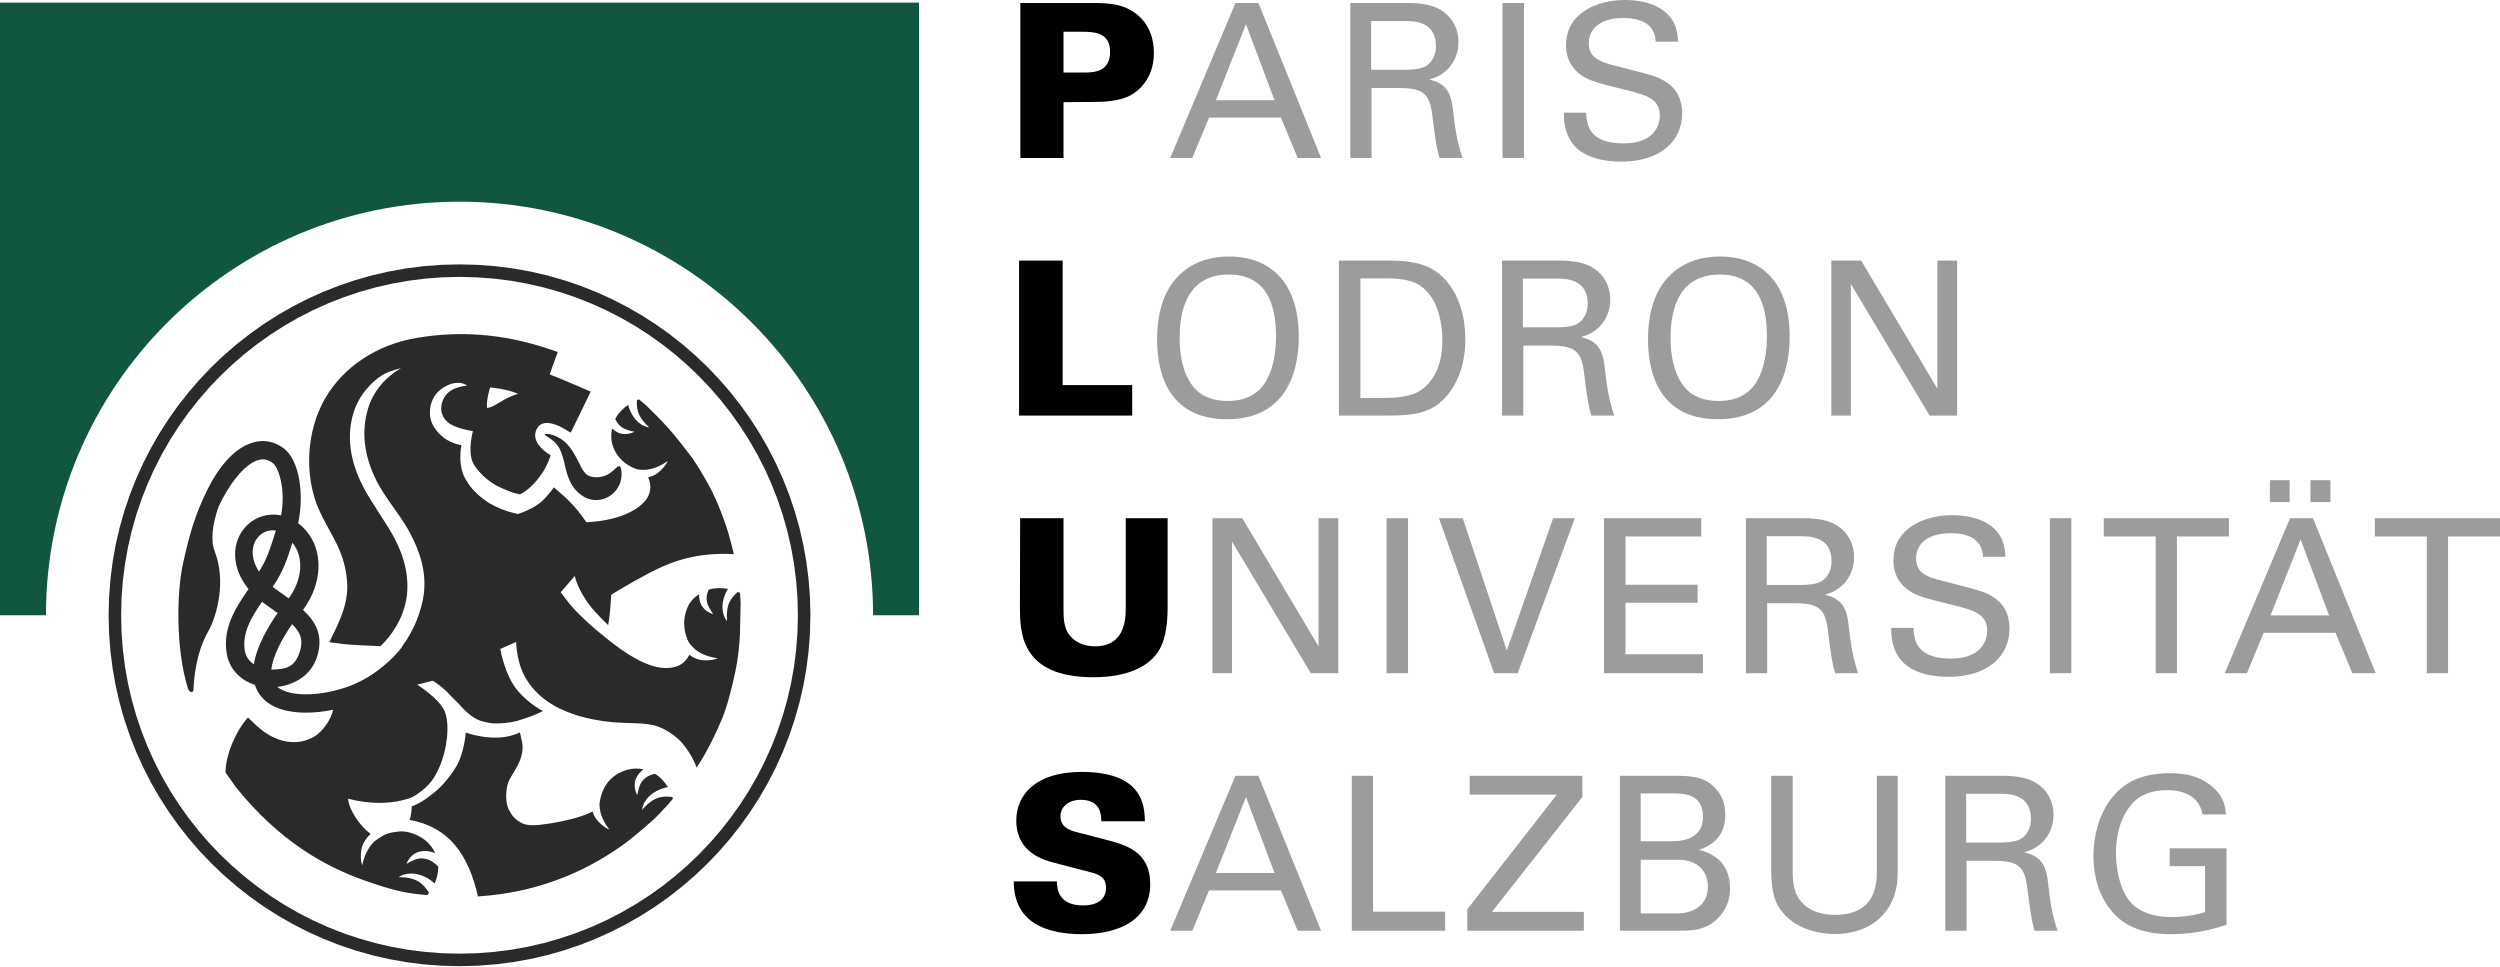
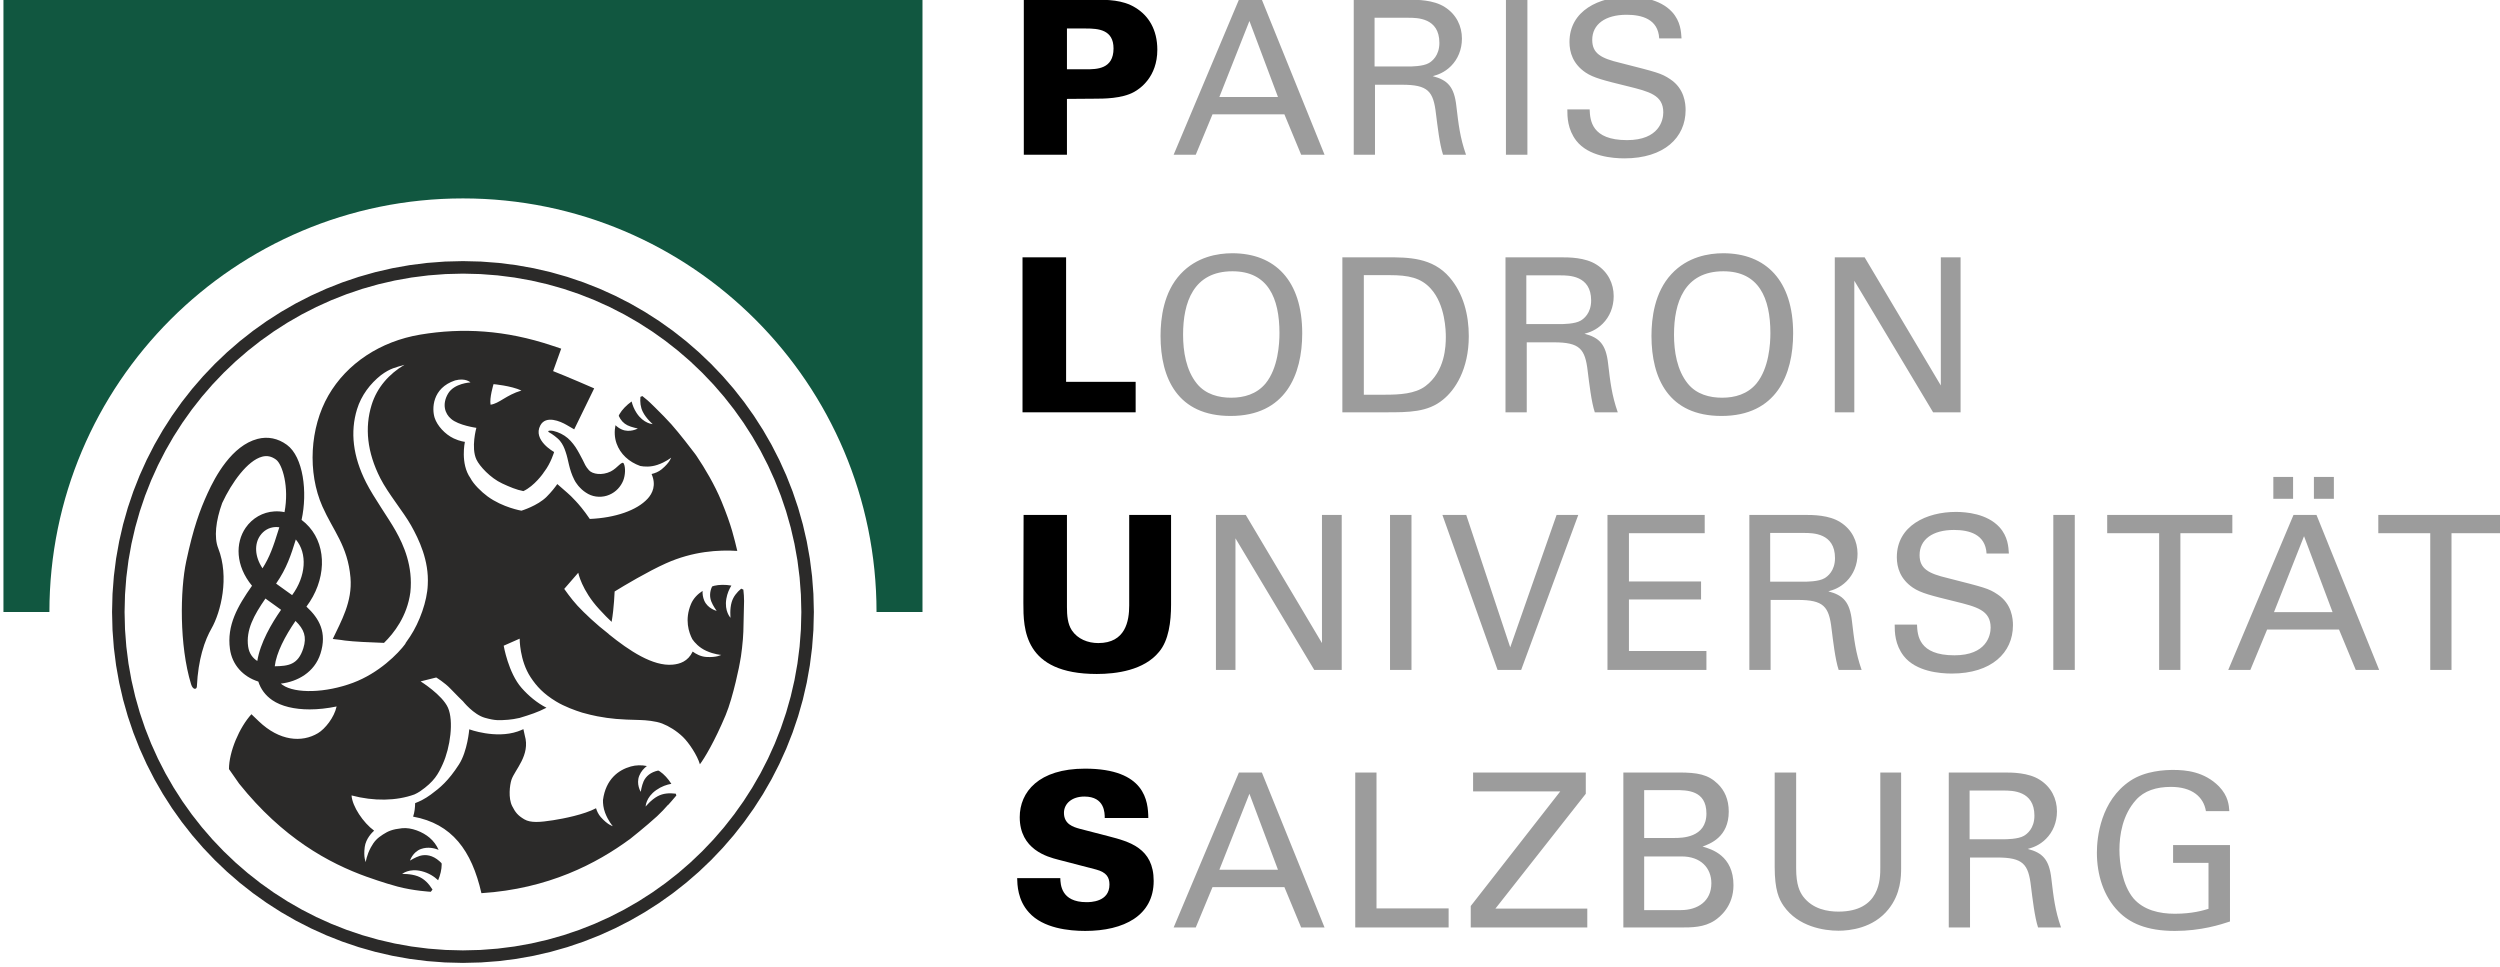
- <svg xmlns="http://www.w3.org/2000/svg" xml:space="preserve" version="1.1" style="clip-rule:evenodd;fill-rule:evenodd;image-rendering:optimizeQuality;shape-rendering:geometricPrecision;text-rendering:geometricPrecision" viewBox="0 0 9999.089 3864.34" height="198.234" id="svg35">
+ <svg xmlns="http://www.w3.org/2000/svg" xml:space="preserve" version="1.1" style="clip-rule:evenodd;fill-rule:evenodd;image-rendering:optimizeQuality;shape-rendering:geometricPrecision;text-rendering:geometricPrecision" viewBox="0 0 512.936 3864.34" height="198.234" id="svg35" width="512.936">
  <defs id="defs4">
    <style type="text/css" id="style2">.fil3,.fil4{fill:#000;fill-rule:nonzero}.fil4{fill:#9c9c9c}</style>
  </defs>
-   <g id="Ebene_x0020_1" transform="translate(-993.32 -1081.28)">
+   <g id="Ebene_x0020_1" transform="translate(-5722.602 -1094.349)">
    <g id="g11">
      <path d="M4184.6 3542.12h50.1l-1.83 72.2-5.42 71.27-8.92 70.23-12.35 69.12-15.67 67.91-18.92 66.6-22.07 65.23-25.14 63.73-28.11 62.18-31 60.51-33.79 58.77-36.52 56.95-39.13 55.02-41.66 53.02-44.12 50.92-46.47 48.75-48.74 46.46-50.93 44.12-53.01 41.67-55.03 39.12-56.94 36.51-58.77 33.8-60.51 30.99-62.18 28.12-63.73 25.13-65.21 22.08-66.62 18.91-67.9 15.67-69.11 12.35-70.23 8.92-71.27 5.42-72.19 1.82v-50.08l69.67-1.76 68.73-5.24 67.73-8.6 66.63-11.91 65.48-15.11 64.2-18.23 62.87-21.28 61.45-24.23 59.94-27.1 58.35-29.89 56.67-32.58 54.91-35.21 53.07-37.74 51.13-40.19 49.13-42.54 47-44.82 44.83-47.01 42.54-49.12 40.18-51.14 37.75-53.06 35.2-54.92 32.59-56.67 29.9-58.35 27.09-59.94 24.24-61.45 21.27-62.87 18.24-64.22 15.11-65.47 11.91-66.64 8.6-67.73 5.24-68.73 1.75-69.68zM2831.21 2188.78v-50.08l72.19 1.82 71.27 5.42 70.23 8.92 69.11 12.35 67.9 15.67 66.62 18.91 65.21 22.08 63.73 25.13 62.18 28.11 60.51 30.99 58.77 33.81 56.94 36.5 55.03 39.12 53.01 41.67 50.93 44.11 48.74 46.47 46.47 48.73 44.12 50.93 41.66 53.01 39.13 55.03 36.51 56.94 33.8 58.77 31 60.51 28.11 62.17 25.14 63.73 22.07 65.21 18.92 66.61 15.67 67.9 12.35 69.11 8.92 70.23 5.42 71.27 1.83 72.19h-50.1l-1.75-69.67-5.24-68.73-8.6-67.73-11.91-66.63-15.11-65.46-18.24-64.21-21.27-62.87-24.24-61.45-27.09-59.93-29.9-58.35-32.58-56.67-35.21-54.91-37.75-53.07-40.18-51.13-42.54-49.11-44.83-47.01-47-44.83-49.13-42.53-51.13-40.19-53.07-37.74-54.91-35.2-56.67-32.59-58.35-29.89-59.94-27.09-61.45-24.23-62.87-21.28-64.2-18.23-65.48-15.11-66.63-11.91-67.73-8.6-68.73-5.24-69.67-1.76zM1477.8 3542.12h-50.1l1.83-72.19 5.42-71.27 8.92-70.23 12.35-69.11 15.67-67.9 18.92-66.61 22.07-65.21 25.14-63.74 28.12-62.16 30.99-60.51 33.81-58.77 36.5-56.94 39.13-55.03 41.67-53.01 44.12-50.92 46.46-48.74 48.75-46.47 50.92-44.11 53.02-41.67 55.03-39.12 56.94-36.51 58.78-33.8 60.51-30.99 62.17-28.11 63.74-25.13 65.21-22.08 66.61-18.91 67.9-15.67 69.12-12.35 70.23-8.92 71.27-5.42 72.19-1.82v50.08l-69.67 1.76-68.73 5.24-67.73 8.6-66.64 11.91-65.46 15.11-64.21 18.23-62.87 21.28-61.46 24.23-59.93 27.09-58.35 29.89-56.68 32.6-54.91 35.19-53.07 37.74-51.14 40.19-49.12 42.53-47.01 44.83-44.82 47-42.54 49.12-40.19 51.13-37.75 53.07-35.2 54.91-32.59 56.67-29.89 58.35-27.1 59.94-24.24 61.44-21.27 62.87-18.24 64.21-15.11 65.46-11.91 66.63-8.6 67.73-5.24 68.73-1.75 69.67zm1353.41 1353.42v50.08l-72.19-1.82-71.27-5.42-70.23-8.92-69.12-12.35-67.9-15.67-66.61-18.91-65.21-22.08-63.74-25.13-62.17-28.12-60.51-30.99-58.78-33.79-56.94-36.52-55.03-39.12-53.02-41.67-50.92-44.12-48.75-46.46-46.46-48.75-44.12-50.92-41.67-53.02-39.13-55.02-36.51-56.95-33.8-58.77-30.99-60.51-28.12-62.17-25.14-63.74-22.07-65.23-18.92-66.6-15.67-67.91-12.35-69.12-8.92-70.23-5.42-71.27-1.83-72.2h50.1l1.75 69.68 5.24 68.73 8.6 67.73 11.91 66.64 15.11 65.47 18.24 64.22 21.27 62.87 24.24 61.44 27.1 59.95 29.89 58.35 32.6 56.67 35.19 54.92 37.75 53.06 40.19 51.14 42.54 49.12 44.82 47.01 47.01 44.82 49.12 42.54 51.14 40.19 53.07 37.74 54.91 35.2 56.68 32.59 58.35 29.89 59.93 27.1 61.46 24.23 62.87 21.28 64.21 18.23 65.46 15.11 66.64 11.91 67.73 8.6 68.73 5.24 69.67 1.76z" id="path9" style="fill:#2b2a29;fill-rule:nonzero" />
    </g>
    <path d="M4669.15 3542.09V1091.58H993.32v2450.51h183.82c0-913.54 740.52-1654.15 1654.1-1654.15 913.54 0 1654.07 740.61 1654.07 1654.15h183.82z" id="path13" style="fill:#115740;fill-rule:nonzero" />
    <path class="fil3" d="M5074.38 1713.17h172.56v-223.23l111.62-.86c33.48 0 108.18 0 156.26-26.62 24.04-12.87 93.58-60.09 93.58-169.13 0-80.71-35.2-136.52-87.57-168.29-50.66-31.77-113.33-31.77-161.41-31.77h-285.04v619.89zm172.56-504.84h75.55c49.8 0 110.75 4.29 110.75 79.84 0 83.28-67.81 83.28-109.89 83.28h-76.41v-163.13z" id="path15" />
    <path class="fil4" d="M5673.68 1713.17h88.43l66.96-161.42h287.62l66.96 161.42h93.58l-250.7-619.89h-91.87l-261 619.89zm303.07-534.88 114.19 303.92h-234.39ZM6394 1713.17h85v-279.9h108.17c103.89 0 125.36 25.76 135.66 115.91 6.01 47.22 14.6 122.77 28.34 163.99h91.86c-24.05-68.69-30.05-121.92-38.64-194.9-8.58-77.26-35.2-103.88-94.44-119.33 18.89-5.15 46.37-13.74 72.98-40.36 27.47-27.48 43.79-66.1 43.79-109.89 0-49.81-22.33-97.02-68.69-126.21-45.5-29.2-110.75-29.2-142.51-29.2H6394Zm83.28-547.76h135.65c34.35 0 123.64 0 123.64 100.45 0 51.52-30.05 73.83-42.07 80.7-23.18 13.74-72.12 13.74-81.57 13.74h-135.65zm525.44 547.76h85.85v-619.89h-85.85zm245.54-181.16c0 30.06.86 79.85 36.06 125.36 48.95 62.66 145.11 70.4 192.32 70.4 158.84 0 244.69-83.29 244.69-193.18 0-25.76-4.29-85.85-61.81-123.64-36.06-24.04-52.38-27.47-200.04-65.24-75.55-18.03-111.61-36.92-111.61-91.86 0-61.81 51.52-100.45 137.37-100.45 60.95 0 126.21 17.17 130.5 94.44h89.29c-1.72-25.76-3.43-67.83-37.78-105.6-49.81-54.1-133.08-60.96-174.29-60.96-116.76 0-236.1 54.95-236.1 181.15 0 41.22 13.74 87.57 64.39 121.92 31.77 21.46 73.83 31.77 168.28 54.95 86.71 21.47 142.52 35.21 142.52 104.74 0 30.92-16.31 110.76-145.1 110.76-142.52 0-147.67-79.84-149.39-122.78h-89.29z" id="path17" />
    <path class="fil3" id="polygon19" d="M5069.22 2743.44h452.47v-121.91h-278.17v-497.97h-174.3z" />
    <path class="fil4" d="M5621.28 2437.79c0 169.99 68.68 320.24 279.9 320.24 220.65 0 286.75-165.71 286.75-330.54 0-210.35-108.18-320.25-279.9-320.25-57.51 0-142.52 13.75-206.91 83.28-67.82 72.97-79.84 176.86-79.84 247.27zm90.14-5.15c0-127.07 40.36-253.28 197.47-253.28 141.67 0 188.03 106.46 188.03 247.27 0 42.07-5.16 139.94-55.82 201.76-36.06 42.93-86.71 56.66-137.37 56.66-48.94 0-102.17-12.88-137.37-56.66-42.93-53.24-54.96-127.93-54.96-195.75zm637.05 310.79h174.29c91 0 167.42 0 228.37-50.66 47.23-37.77 103.03-120.2 103.03-254.13 0-84.99-21.47-170-76.41-234.39-68.68-80.7-166.57-80.7-249.84-80.7h-179.44zm85.85-548.61h103.03c75.55 0 125.35 10.3 164.85 54.09 58.38 64.39 60.09 169.99 60.09 193.17 0 36.07-2.57 137.38-81.56 196.61-41.21 30.91-103.02 34.34-162.27 34.34h-84.14zm566.65 548.61h84.99v-279.89h108.18c103.88 0 125.35 25.76 135.66 115.91 6.01 47.22 14.59 122.77 28.33 163.98h91.86c-24.04-68.68-30.05-121.91-38.63-194.89-8.58-77.27-35.2-103.88-94.44-119.33 18.89-5.15 46.36-13.75 72.97-40.36 27.48-27.48 43.79-66.1 43.79-109.9 0-49.8-22.32-97.01-68.68-126.21-45.51-29.19-110.75-29.19-142.52-29.19h-221.51zm83.28-547.75h135.65c34.35 0 123.63 0 123.63 100.45 0 51.52-30.05 73.82-42.06 80.7-23.19 13.73-72.12 13.73-81.57 13.73h-135.65zm500.55 242.11c0 169.99 68.68 320.24 279.89 320.24 220.65 0 286.75-165.71 286.75-330.54 0-210.35-108.17-320.25-279.89-320.25-57.52 0-142.52 13.75-206.91 83.28-67.83 72.97-79.84 176.86-79.84 247.27zm90.14-5.15c0-127.07 40.36-253.28 197.47-253.28 141.66 0 188.02 106.46 188.02 247.27 0 42.07-5.16 139.94-55.82 201.76-36.05 42.93-86.7 56.66-137.36 56.66-48.95 0-102.17-12.88-137.37-56.66-42.94-53.24-54.96-127.93-54.96-195.75zM8318 2743.43h78.12v-526.29l315.1 526.29h109.89v-619.88h-78.99v512.56l-304.78-512.56H8318Z" id="path21" />
    <path class="fil3" d="m5073.52 3153.84-.86 352.87c0 101.31.86 283.32 293.63 283.32 78.12 0 188.87-14.6 248.98-88.44 38.64-45.51 48.08-120.2 48.08-188.87v-358.88h-167.42v362.31c0 61.81-14.6 150.25-123.64 150.25-42.07 0-82.41-16.31-105.6-50.66-17.17-25.76-19.75-60.1-19.75-93.58v-368.32z" id="path23" />
    <path class="fil4" d="M5842.81 3773.72h78.12v-526.3l315.1 526.3h109.89v-619.88h-78.98v512.55l-304.79-512.55h-119.34zm696.29 0h85.85v-619.88h-85.85zm752.95-619.88h-86.72l-185.44 529.72-176-529.72h-95.3l220.65 619.88h94.44l228.38-619.88zm116.77 619.88h395.79v-75.55h-309.93v-206.05h288.47V3420h-288.47v-193.17h303.07v-72.97h-388.93v619.88zm567.49 0h84.99v-279.89h108.18c103.88 0 125.35 25.75 135.66 115.9 6.01 47.22 14.59 122.77 28.33 163.99h91.86c-24.04-68.68-30.05-121.92-38.63-194.89-8.59-77.27-35.2-103.89-94.45-119.34 18.9-5.15 46.37-13.74 72.98-40.36 27.47-27.47 43.79-66.1 43.79-109.89 0-49.8-22.32-97.02-68.68-126.21-45.51-29.19-110.75-29.19-142.52-29.19h-221.51zm83.27-547.75h135.66c34.35 0 123.63 0 123.63 100.45 0 51.51-30.05 73.82-42.07 80.7-23.18 13.73-72.11 13.73-81.56 13.73h-135.66zm497.98 366.6c0 30.05.86 79.84 36.06 125.35 48.94 62.67 145.1 70.4 192.31 70.4 158.84 0 244.69-83.28 244.69-193.18 0-25.75-4.29-85.85-61.81-123.63-36.06-24.04-52.37-27.48-200.04-65.24-75.55-18.04-111.61-36.93-111.61-91.87 0-61.81 51.52-100.45 137.37-100.45 60.96 0 126.21 17.18 130.5 94.44h89.29c-1.71-25.76-3.43-67.82-37.78-105.6-49.8-54.09-133.08-60.96-174.29-60.96-116.76 0-236.1 54.95-236.1 181.15 0 41.22 13.74 87.58 64.39 121.92 31.77 21.47 73.84 31.77 168.28 54.95 86.72 21.47 142.53 35.21 142.53 104.75 0 30.91-16.32 110.76-145.1 110.76-142.52 0-147.68-79.85-149.4-122.78h-89.28zm634.47 181.15h85.85v-619.88h-85.85zm508.27 0v-546.9h207.77v-72.97h-500.55v72.97h207.77v546.9h85zm191.44 0h88.43l66.96-161.41h287.62l66.96 161.41h93.58l-250.7-619.88h-91.87l-261 619.88zm303.07-534.88 114.19 303.93h-234.39zm-122.78-149.39h78.99v-87.57h-78.99zm162.28 0h79.84v-87.57h-79.84zm550.33 684.27v-546.9h207.77v-72.97h-500.54v72.97h207.77v546.9h84.99z" id="path25" />
    <path class="fil3" d="M5047.76 4606.5c.86 26.61 1.71 87.57 47.22 137.37 56.66 63.53 160.56 73.84 224.95 73.84 155.4 0 273.89-61.82 273.89-200.05 0-131.36-97.88-157.12-180.3-178.57l-115.91-30.05c-24.9-6.88-62.66-18.04-62.66-63.54 0-36.91 31.76-65.24 81.55-65.24 82.42 0 81.56 66.96 81.56 85.85h174.29c-.86-66.11-11.17-197.47-253.28-197.47-185.44 0-261 93.59-261 194.04 0 129.64 110.75 158.83 153.68 169.98l151.97 39.5c41.21 11.16 53.24 30.91 53.24 60.1 0 70.4-77.27 70.4-91.87 70.4-102.17 0-103.89-71.26-104.74-96.16h-172.57z" id="path27" />
    <path class="fil4" d="M5673.68 4803.97h88.43l66.96-161.41h287.62l66.96 161.41h93.58l-250.7-619.88h-91.87l-261 619.88zm303.07-534.88 114.19 303.93h-234.39zm423.26 534.88h373.48v-76.4h-288.47V4184.1h-85v619.88zm461.91 0h466.2v-75.55h-367.47l361.46-459.33v-84.99h-450.74v75.55h348.57l-358.02 458.47zm610.42 0h225.81c48.94 0 97.01 0 139.94-28.33 20.61-13.74 74.69-56.66 74.69-140.81 0-118.48-87.56-144.23-123.62-154.54 30.05-11.16 104.74-37.78 104.74-139.95 0-48.94-17.18-84.99-43.79-110.75-38.65-37.78-80.7-45.51-156.26-45.51h-221.52v619.88zm83.28-549.47h123.64c47.22 0 125.35 0 125.35 93.58 0 97.87-99.6 97.87-128.79 97.87h-120.2zm0 265.3h150.25c75.55 0 118.49 45.51 118.49 107.32 0 71.25-54.1 107.31-121.92 107.31h-146.82zm522.01-335.7v377.77c0 92.72 17.17 128.79 36.06 156.26 57.52 82.42 160.56 98.74 218.92 98.74 44.65 0 139.09-9.45 200.05-85.86 49.8-61.81 50.66-131.36 50.66-164.84V4184.1h-83.28v380.35c0 44.64 0 176-167.43 176-42.92 0-103.02-9.45-141.65-60.96-12.88-18.03-27.48-45.51-27.48-111.61V4184.1Zm696.28 619.88h84.99v-279.89h108.18c103.88 0 125.35 25.76 135.66 115.91 6.01 47.22 14.59 122.77 28.33 163.98h91.86c-24.04-68.68-30.05-121.91-38.63-194.89-8.59-77.27-35.2-103.88-94.44-119.33 18.89-5.15 46.36-13.74 72.97-40.36 27.48-27.48 43.79-66.1 43.79-109.9 0-49.8-22.32-97.01-68.68-126.21-45.51-29.19-110.75-29.19-142.52-29.19h-221.51zm83.28-547.75h135.65c34.35 0 123.63 0 123.63 100.45 0 51.52-30.05 73.83-42.07 80.7-23.18 13.73-72.11 13.73-81.56 13.73h-135.65zm1038.86 82.42c-1.72-24.05-4.29-60.1-41.22-98.74-59.23-60.09-133.93-66.11-182.87-66.11-30.91 0-111.61 2.59-172.56 43.8-117.62 78.98-133.08 224.94-133.08 286.75 0 87.57 25.76 174.28 86.71 236.11 43.79 44.64 110.76 77.27 224.94 77.27 105.61 0 184.59-25.76 220.65-37.79V4474.3H9671.1v71.26h141.67v183.72c-19.75 6.01-64.39 19.75-134.8 19.75-61.81 0-124.48-14.6-164.84-60.95-45.51-54.1-56.66-142.52-56.66-194.89 0-58.37 12.02-139.09 66.1-199.18 32.63-36.92 81.56-52.38 139.95-52.38 84.13 0 130.5 39.5 139.94 97.02z" id="path29" />
    <path d="m3955.61 3496.28-.17-.08c.17-11.62-1.02-28.27-2.77-43.61-2.65-1.59-5.9-2.42-8.7-3.8-17.38 14.73-31.28 31.47-37.97 53.77-8.5 28.38-4.59 62.78-4.59 62.78s-25.47-25.87-16.72-76.44c3.69-21.25 11.4-38.4 20.07-52.49-24.2-4.16-49.25-3.91-69.08.9-2.79.69-5.31 2.02-8.07 2.84-10.07 21.45-10.02 41.92-3.3 59.64 6.33 16.77 21.61 37.86 21.61 37.86s-35.57-8.54-49.64-41.1c-5.75-13.38-7.18-26.62-6.77-38.79-20.12 13-36.91 30.3-46.22 52.41-26.4 62.71-8.51 114.24 5.29 140.69 9.16 13.27 26.87 33.59 55.77 46.66 32.29 14.62 59.61 16.22 59.61 16.22s-17.8 10.9-59.77 8.2c-22.49-1.45-41.57-12.28-54.21-21.58-18.89 39.86-51.89 49.77-79.96 52.36-79.3 7.34-173.74-55.78-255.8-122.06.05-.13.07-.29.11-.43-51.12-39.45-96.65-82.86-124.86-113.06-25-26.81-53.25-67.45-53.25-67.45l56.11-64.61s13.21 69.22 83.78 145.76c19.88 21.58 36.07 38.37 49.69 50.68 10.19-58.24 11.73-121.34 12.04-121.5 36.91-22.9 133.47-80.46 205.36-112.61 108.32-48.51 209.81-54.37 285.2-49.67-12.12-49.14-21.89-98.34-63.25-198.54-27.62-66.91-67.79-133.81-97.61-178.12h.06s-.47-.65-.89-1.26c-1.73-2.56-3.57-5.37-5.25-7.79h-.25c-1.26-1.82-2.39-3.42-2.83-3.97-10.14-13.71-62.37-81.61-93.81-116.82-8.97-10.1-19.82-21.53-30.75-32.73-.03 0-.22-.24-.22-.24l-.09-.04c-24.17-24.83-48.61-48.39-53.62-53.21-4.51-4.48-13.36-12.5-31.14-26.57-2.64.72-5.14 2.29-7.79 3.2-1.78 20.73.11 40.69 9.61 59.92 13.13 26.56 39.48 49.09 39.48 49.09s-36.28-1.57-64.36-44.55c-10.32-15.8-16.32-31.44-19.89-46.03-20.4 14.4-38.16 32.74-48.71 50.93-1.21 2.06-1.78 4.33-2.88 6.44 7.81 17.87 19.98 30.54 34.76 37.82 16.05 7.93 41.6 12.94 41.6 12.94s-31.82 18.04-64.3 3.8c-9.99-4.37-18.14-10.43-25.05-17.01-4.87 24.34-4.05 49.5 4.35 73.13 14.98 42.13 49.11 73.66 94.72 89.93 16.07 3.09 40.96 4.87 68.91-4.57 33.59-11.34 54.68-28.82 54.68-28.82s-5.62 20.15-38.16 46.8c-12.52 10.24-27.08 15.72-40.13 18.72 19.41 44.18 3.93 77.32-15.96 98.92-42.92 46.45-129.08 76.42-231.18 80.82-23.91-35.57-45.61-60.22-56.07-71.32-.8-.85-5.45-5.81-11.53-11.95-5.05-6.52-32.9-31.05-62.29-56.26-8.97 12.85-23.15 31.27-42.65 50.76-36.39 36.4-100.8 55.72-100.8 55.72s-74.56-12.5-135.42-57.06c-25.11-18.39-56.33-49.05-68.66-73.27-41.12-57.63-22.13-145.01-22.13-145.01s-20.09-2.12-44.54-13.65c-35.57-16.8-66.19-51.32-76.3-82.2-11.53-35.29-10.84-119.05 81.81-149.9 42.26-11.05 61.33 8.11 61.33 8.11s-65.21 2.84-89.85 45.12c-24.61 42.29-12.22 80.13 12.25 100.47 29.43 26.26 101.24 36.04 101.24 36.04s-22.36 79.11.36 127.03c12.33 26.05 55.39 73.41 103 95.46 30.23 14.07 56.84 25.27 84.64 30.56 44.21-20.51 79.8-71.9 81.39-74.24-.11-.11-.3-.25-.44-.36 1.08-1.35 2.24-2.52 3.28-3.91 25.57-33.66 38.65-77.34 38.6-77.4l-.36.17c.13-.49.25-.82.25-.82s-86.41-47.19-54.9-106.23c22.08-41.42 79.55-16.73 105.26-1.76l30.2 17.57 79.91-163.9s-110.22-48.15-164.23-69.03l32.32-89.82-37.09-12.39c-186.2-62.23-357.53-72-526.26-43.88-159.96 26.68-293.98 115.37-367.73 243.31-74.59 129.46-84.06 308.34-24.08 443.96 42.89 96.98 101.57 157.93 112.36 284.45 8.25 96.9-37.64 175.16-70.86 245.63 22.36 2.11 48.71 6.33 48.71 6.33 34.38 4.43 100.44 7.46 156.21 9.36 39.51-38.43 92.62-106.31 105.45-202.34 11.12-104.47-26.83-188.78-58.24-244.82-30.06-53.61-87.72-133.29-118.58-194.01-53.29-104.68-64.19-203.03-36.5-293.23 17.1-55.74 52.6-102.26 96.03-136.64 38.29-28.16 58.49-30.47 93.65-41.19-60.97 36.18-109.75 90.05-131.47 160.79-27.7 90.21-18.22 188.55 35.07 293.23 30.86 60.72 92.79 134.75 122.85 188.31 31.41 56.07 72.28 140.33 66.77 237.72-2.36 65.03-32.59 149-70.51 206.55-9.2 13.9-14.89 22.05-19.3 28.03.36 0 .91.02 1.26.02-30.25 41.35-107.46 118.59-210.37 157.15-109.31 40.94-230.65 44-281.61 8.86a108.15 108.15 0 0 1-7.21-5.5c66.34-7.63 134.8-44.82 158.7-120.13 26.72-84.25-4.54-140.14-56.24-187.86 78.19-104.07 83.34-236.56 11.12-318.64a199.454 199.454 0 0 0-30.56-28.25c24.45-110.82 7.13-252.08-58.82-300.27-35.79-26.13-76.35-34.25-117.31-23.6-102.51 26.81-168.8 149.29-199.73 217.3-31 67.92-56.79 137.66-85.53 272.59-24.2 113.79-28.27 335.27 19.53 491.43 7.21 23.43 22.45 21.86 23.12 9 2.58-55.63 10.52-100.93 20.43-137.44 11.61-42.86 26.01-73.52 37.82-94.19 37.52-65.62 72.72-205.98 26.95-321.73-16.98-43-9.77-109.55 16.05-180.56 37.96-81.87 101.54-170.11 159.9-185.39 19.74-5.18 37.39-1.4 55.52 11.83 25.5 18.67 52.97 109.42 33.89 210.03-13.29-2.73-26.89-3.74-40.49-2.92-46.36 2.73-88.28 26.68-115.11 65.59-41.27 60.09-40.92 151.32 25.57 231.81-57.69 82.05-101.35 158.22-88.19 253.13 8.7 62.62 51.59 110.37 113.43 130.03 9.53 30.09 28.42 55.47 55.56 74.21 36 24.77 88.82 37.13 149.72 37.13 33.97 0 70.43-3.98 107.84-11.72-9.61 44.51-46.28 89.81-74.48 106.74-64.38 38.65-153.82 31.91-236.86-47.6 0 0-17.68-17.37-29.35-28.15-48.06 52.52-89.79 150.02-89.82 219.43l40.6 58.21c174.35 217.82 358.38 318.15 512.02 373.16 0-.04.03-.06.06-.09 3.35 1.21 67.02 24.2 121.6 38.68 65.29 17.32 133.18 20.84 133.18 20.84l.31-.83c2.36-2.37 4.12-5.53 6.29-8.15-15.19-23.95-33-43.38-59.31-53.32-27.72-10.49-62.31-8.97-62.31-8.97s27.58-23.59 77.39-11.35c30.15 7.41 51.68 22.3 66.73 36.48 8.92-21.11 14.15-43.63 14.2-62.95.03-1.84-.47-3.58-.55-5.4-2.67-2.58-5.34-5.22-8.53-8.06-27.06-23.98-54.73-28.19-78.5-21.06-17.15 5.15-39.24 18.91-39.24 18.91s10.97-34.87 44.47-46.63c27.33-9.58 53.51-3.09 70.05 3.52-8.24-18.52-20.43-35.13-36.06-48.47-26.65-22.86-72.81-42.21-110.77-37.91-37.99 4.29-53.84 10.93-75.7 24.96-22.15 14.27-34.82 26.41-48.58 51.9-16.85 31.22-20.32 58.38-20.32 58.38s-9.66-18.56-4.02-60.23c4.52-33.58 29.62-58.24 37.52-65.31-43.3-31.63-87.41-96.87-90.28-140.91 89.35 23.65 178.89 22.33 251.37-3.94 7.4-3.5 15.56-7.51 22.66-12.44 56.89-39.26 72.75-69.17 90.97-109.56 29.82-66.1 44.24-171.86 20.59-225.07-22.74-51.12-109.36-105.1-109.36-105.1l62.48-15.61s34.16 20.59 57.52 45.45c23.35 24.83 49.39 49.69 49.39 49.69s42.2 53.27 87.64 66.03c43.6 12.28 57.58 10.19 93.72 7.82 12.36-.82 28.2-3.63 46.5-7.54 0-.09-.03-.11-.05-.16 40.49-12.34 70.88-21.98 106.19-40.31-37.46-19.02-71.5-47.55-99.36-79.08-53.28-60.36-71.71-169.02-71.71-169.02l63.89-28.21s-.72 87.14 44.02 154.7c23.81 35.95 50.98 65.75 101.54 96.48 34.27 20.81 76.54 35.98 104.43 44.7 22.36 6.25 44.51 11.62 60.83 14.67 53.74 10.08 89.1 13.06 171.15 14.87 21.48.44 62.73 4.16 88.17 14.1 26.62 10.32 57.58 29.21 82.99 53.76 23.23 22.41 57.6 73.57 67.68 109.25 17.48-22.9 58.68-91.08 102.97-196.53 30.83-73.41 57.69-210.53 57.09-211.27 5.12-22.49 12.78-87.58 13.79-123.01 1.05-36.64 2.92-124.12 2.92-124.12zm-1914.34-8.07c1.96 1.52 3.96 3.03 6.03 4.49 10.51 7.68 20.89 15.09 31.03 22.27 8.97 6.42 17.42 12.47 25.37 18.36-38.26 54.73-83.4 132-95.07 204.71-17.39-11.15-32.65-29.1-36.67-57.9-9.14-65.81 22.66-124.5 69.31-191.92zm55.42-285.08c-1.27 4.05-2.51 8.07-3.72 12-20.21 65.24-35.07 107.93-63.55 152.25-32.13-48.58-32.16-97.71-9.86-130.17 14.42-20.98 35.87-33.34 60.36-34.8 1.62-.1 3.22-.16 4.84-.16 3.97 0 7.96.3 11.93.88zm51.23 271.52c-8.87-6.44-17.95-12.91-27.01-19.38-9.93-7.07-20.07-14.31-30.36-21.86-2.29-1.64-4.49-3.27-6.69-4.92 42.45-61.05 59.72-114.98 78.83-176.47 47.13 55.64 40.72 147.47-14.78 222.63zm-69.47 284.6c6-53.39 41.26-120.99 82.98-181.4 34.49 33.42 45.75 63.64 31.28 109.3-21.15 66.64-60.33 71.05-114.26 72.1zm875.02-1128.47s69.5 6.11 111.67 25.49c-61.87 18.58-88.41 51.87-123.51 56.76-5.19-26.54 11.84-82.25 11.84-82.25zm468.91 349.17c-34.66 17.12-73.05 11.04-87.06-4.65-14.04-15.69-17.09-25.11-25.24-41.57-8.68-16.46-17.65-34.36-29.02-51.53-11.61-16.93-25.77-33.56-43.55-45.07-17.61-11.7-42.64-20.84-56.64-20.46-13.99.39-8.24 5.68-2.48 8.43 5.78 2.72 30.44 19.55 40.91 32.57 10.63 12.96 17.51 28.16 22.68 44.35 11.5 32.53 12.74 68.67 34.8 111.84 2.83 5.42 5.94 10.79 10.27 16.23l6.07 8.07 6.65 7.1c8.81 9.64 19.93 17.95 32.36 24.83 25.06 13.77 58.41 14.85 84.84 3.01 26.92-11.29 45.61-33.42 54.89-55.89 9.25-22.79 9.8-53.46 2.84-68.03-6.91-14.54-24.34 16.59-52.31 30.77zm-790.57 1380.61c155.49 28.29 234.24 135.34 273.22 306.16 268.36-17.2 461.4-119.13 592.62-215.52l.05.27s66.12-52.36 110.05-92.62c15.5-14.24 30.83-30.78 43.75-45.54 0 .25.11.56.11.81 0 0 20.23-22.22 33.11-38.11-.46-2.45-1.74-4.81-2.39-7.24-25.64-3.13-49.97-1.89-72.84 10.41-26.09 14.07-47.64 41.16-47.64 41.16s.29-36.29 42.25-65.87c21-14.81 42.2-21.97 60.58-25.13-12.83-20.38-29.29-38.4-46.06-49.75-2-1.37-4.29-2.11-6.35-3.39-30.23 6.42-49.33 22.72-58.6 43.28-7.35 16.36-11.46 42.04-11.46 42.04s-19.15-31.16-6.02-64.14c6.96-17.59 18.83-30.2 30.63-39.22-21.19-4.3-43.1-4.05-64.21 1.81-49.6 13.85-100.3 51.05-111.37 134.06-.35 14.53 1.38 32.21 8.51 51.15 12.49 33.17 30.72 53.62 30.72 53.62s-20.32-4.87-48.09-36.47c-9.53-10.85-15.31-23.51-18.92-35.32-48.42 25.54-129.56 41.38-171.46 47.95-52.29 8.2-90.28 11.29-115.41-3.6-26.35-15.64-35.68-27.73-48.48-52.72-16.21-31.77-9.93-84.23-2.88-105.59 13.26-39.92 76.48-98.4 53.21-177.18-1.93-10.35-3.72-18.17-5.51-25.22-7.85 3.55-15.5 6.78-22.69 9.23-88.77 30.55-193.86-8.51-193.86-8.51s-6.96 87.58-41.18 140.58c-42.59 66.03-75.36 93.03-112.48 120.32-23.2 17.04-44.9 27.58-62.8 34.35-.17 17.76-2.37 37.13-8.09 53.96z" id="path31" style="fill:#2b2a29;fill-rule:nonzero" />
  </g>
</svg>
